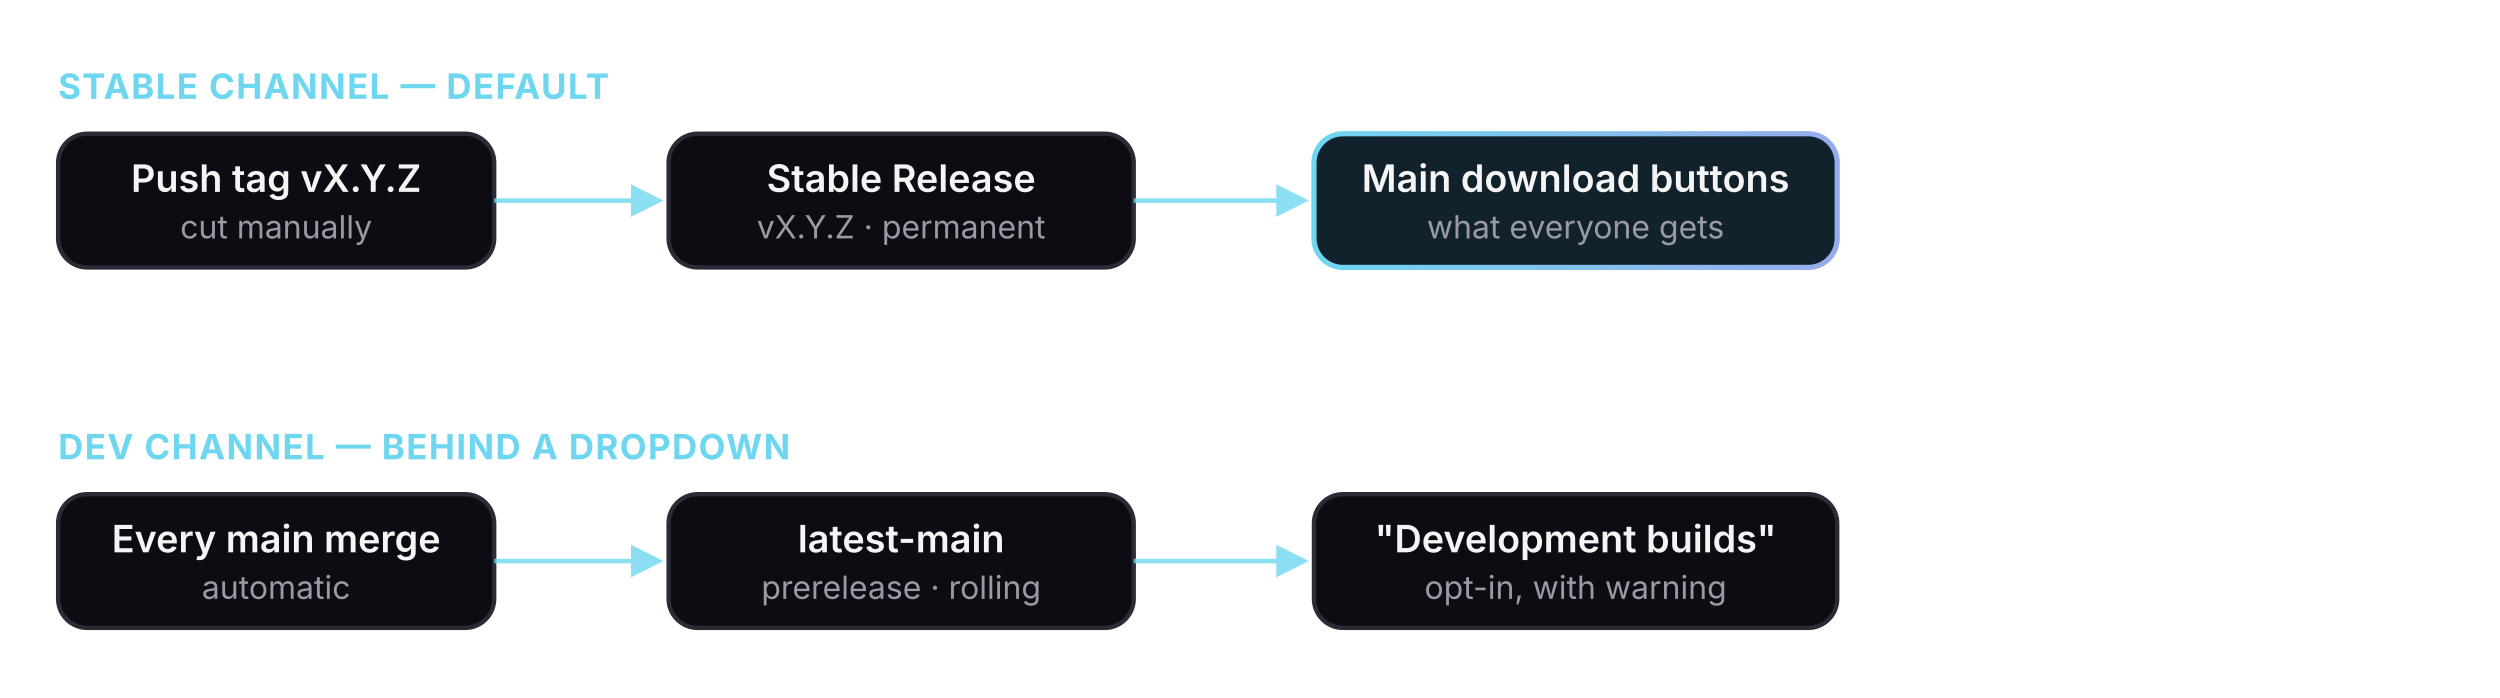
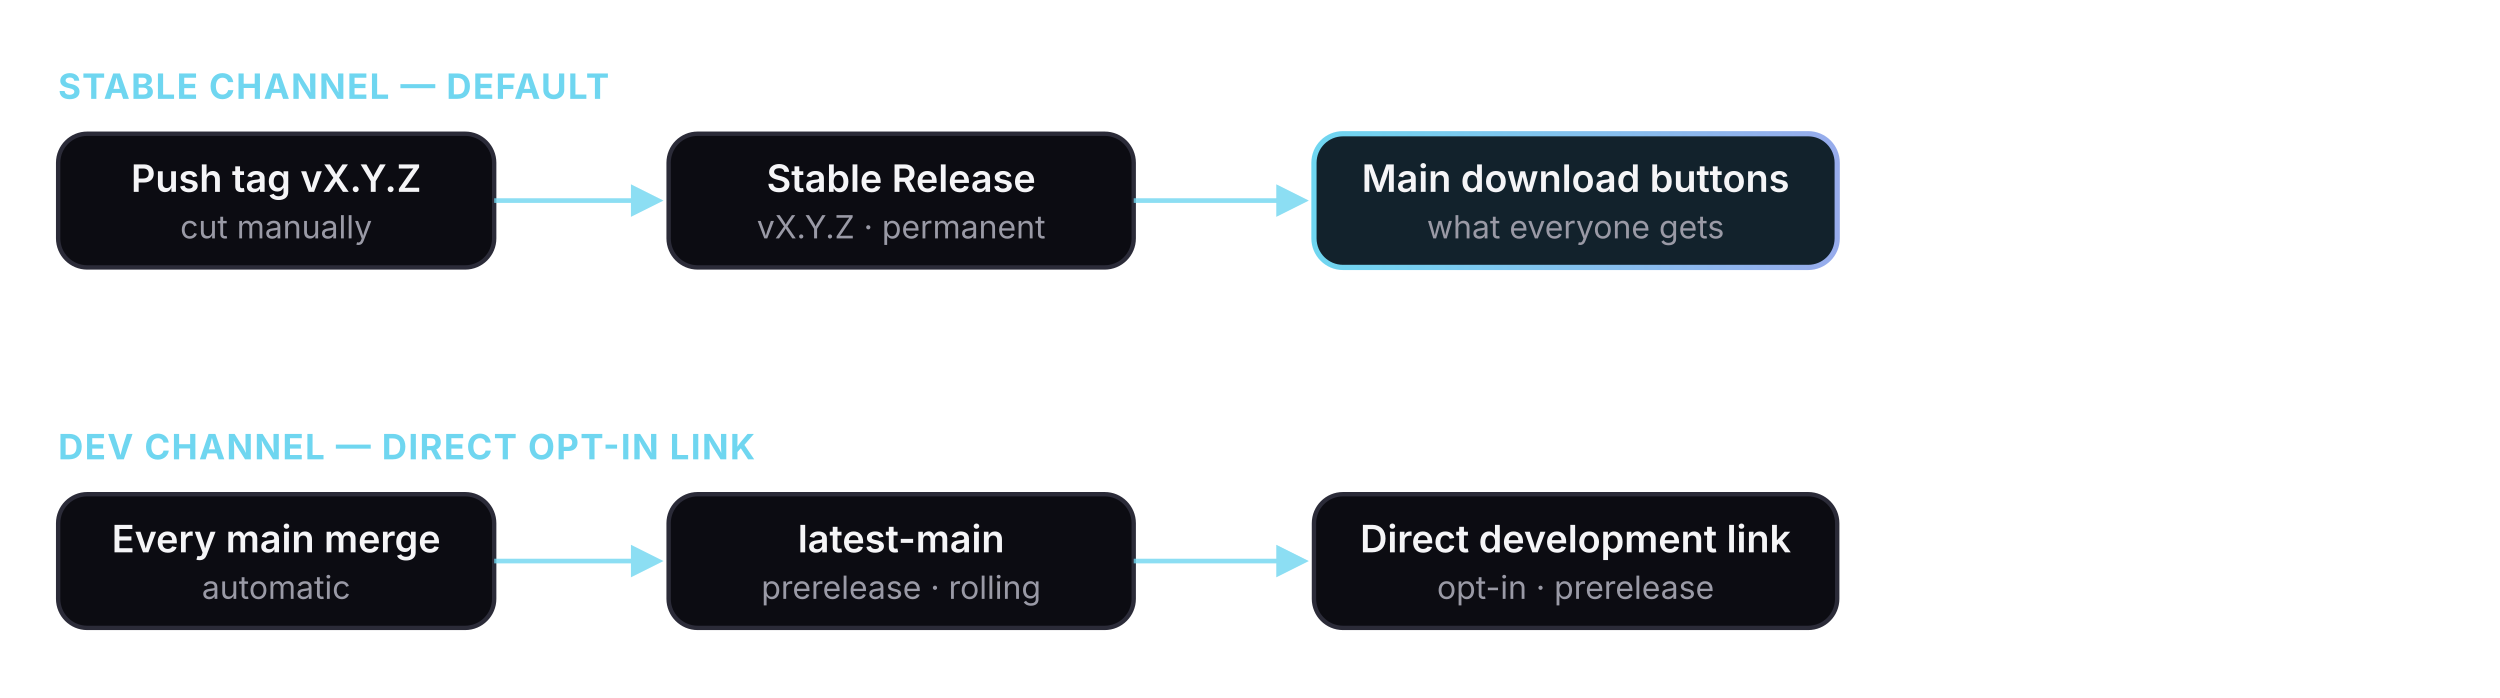
- <svg xmlns="http://www.w3.org/2000/svg" viewBox="0 0 860 240" role="img" aria-label="Two release channels: version tags produce stable releases that the website points to by default; every main merge refreshes a single rolling latest-main prerelease offered behind a development-builds dropdown.">
+ <svg xmlns="http://www.w3.org/2000/svg" viewBox="0 0 860 240" role="img" aria-label="Two release channels: version tags produce stable releases that the website points to by default; every main merge refreshes a single rolling latest-main prerelease available through a direct development link.">
  <defs>
    <linearGradient id="fs-accent2" x1="0" y1="0" x2="1" y2="0">
      <stop offset="0" stop-color="#6fd6f0" />
      <stop offset="1" stop-color="#97acec" />
    </linearGradient>
    <marker id="fs-arrow2" viewBox="0 0 10 10" refX="8" refY="5" markerWidth="7" markerHeight="7" orient="auto-start-reverse">
      <path d="M0 0 L10 5 L0 10 z" fill="#6fd6f0" />
    </marker>
    <style>
      .box2 { fill: #0c0c12; stroke: #2b2b38; stroke-width: 1.5; }
      .lbl2 { fill: #f5f5f7; font: 600 13px -apple-system, 'Segoe UI', sans-serif; }
      .sub2 { fill: #9a9aa6; font: 400 11px -apple-system, 'Segoe UI', sans-serif; }
      .hdr2 { fill: #6fd6f0; font: 650 12px -apple-system, 'Segoe UI', sans-serif; letter-spacing: 0.04em; }
      .edge2 { stroke: #6fd6f0; stroke-width: 1.6; fill: none; opacity: 0.8; }
    </style>
  </defs>
  <text class="hdr2" x="20" y="34">STABLE CHANNEL — DEFAULT</text>
  <rect class="box2" x="20" y="46" width="150" height="46" rx="10" />
  <text class="lbl2" x="95" y="66" text-anchor="middle">Push tag vX.Y.Z</text>
  <text class="sub2" x="95" y="82" text-anchor="middle">cut manually</text>
  <rect class="box2" x="230" y="46" width="160" height="46" rx="10" />
  <text class="lbl2" x="310" y="66" text-anchor="middle">Stable Release</text>
  <text class="sub2" x="310" y="82" text-anchor="middle">vX.Y.Z · permanent</text>
  <rect x="452" y="46" width="180" height="46" rx="10" fill="#12222c" stroke="url(#fs-accent2)" stroke-width="1.8" />
  <text class="lbl2" x="542" y="66" text-anchor="middle">Main download buttons</text>
  <text class="sub2" x="542" y="82" text-anchor="middle">what everyone gets</text>
  <path class="edge2" d="M170 69 H226" marker-end="url(#fs-arrow2)" />
  <path class="edge2" d="M390 69 H448" marker-end="url(#fs-arrow2)" />
-   <text class="hdr2" x="20" y="158">DEV CHANNEL — BEHIND A DROPDOWN</text>
+   <text class="hdr2" x="20" y="158">DEV CHANNEL — DIRECT OPT-IN LINK</text>
  <rect class="box2" x="20" y="170" width="150" height="46" rx="10" />
  <text class="lbl2" x="95" y="190" text-anchor="middle">Every main merge</text>
  <text class="sub2" x="95" y="206" text-anchor="middle">automatic</text>
  <rect class="box2" x="230" y="170" width="160" height="46" rx="10" />
  <text class="lbl2" x="310" y="190" text-anchor="middle">latest-main</text>
  <text class="sub2" x="310" y="206" text-anchor="middle">prerelease · rolling</text>
  <rect class="box2" x="452" y="170" width="180" height="46" rx="10" />
-   <text class="lbl2" x="542" y="190" text-anchor="middle">"Development builds"</text>
-   <text class="sub2" x="542" y="206" text-anchor="middle">opt-in, with warning</text>
+   <text class="lbl2" x="542" y="190" text-anchor="middle">Direct development link</text>
+   <text class="sub2" x="542" y="206" text-anchor="middle">opt-in · prerelease</text>
  <path class="edge2" d="M170 193 H226" marker-end="url(#fs-arrow2)" />
  <path class="edge2" d="M390 193 H448" marker-end="url(#fs-arrow2)" />
</svg>
